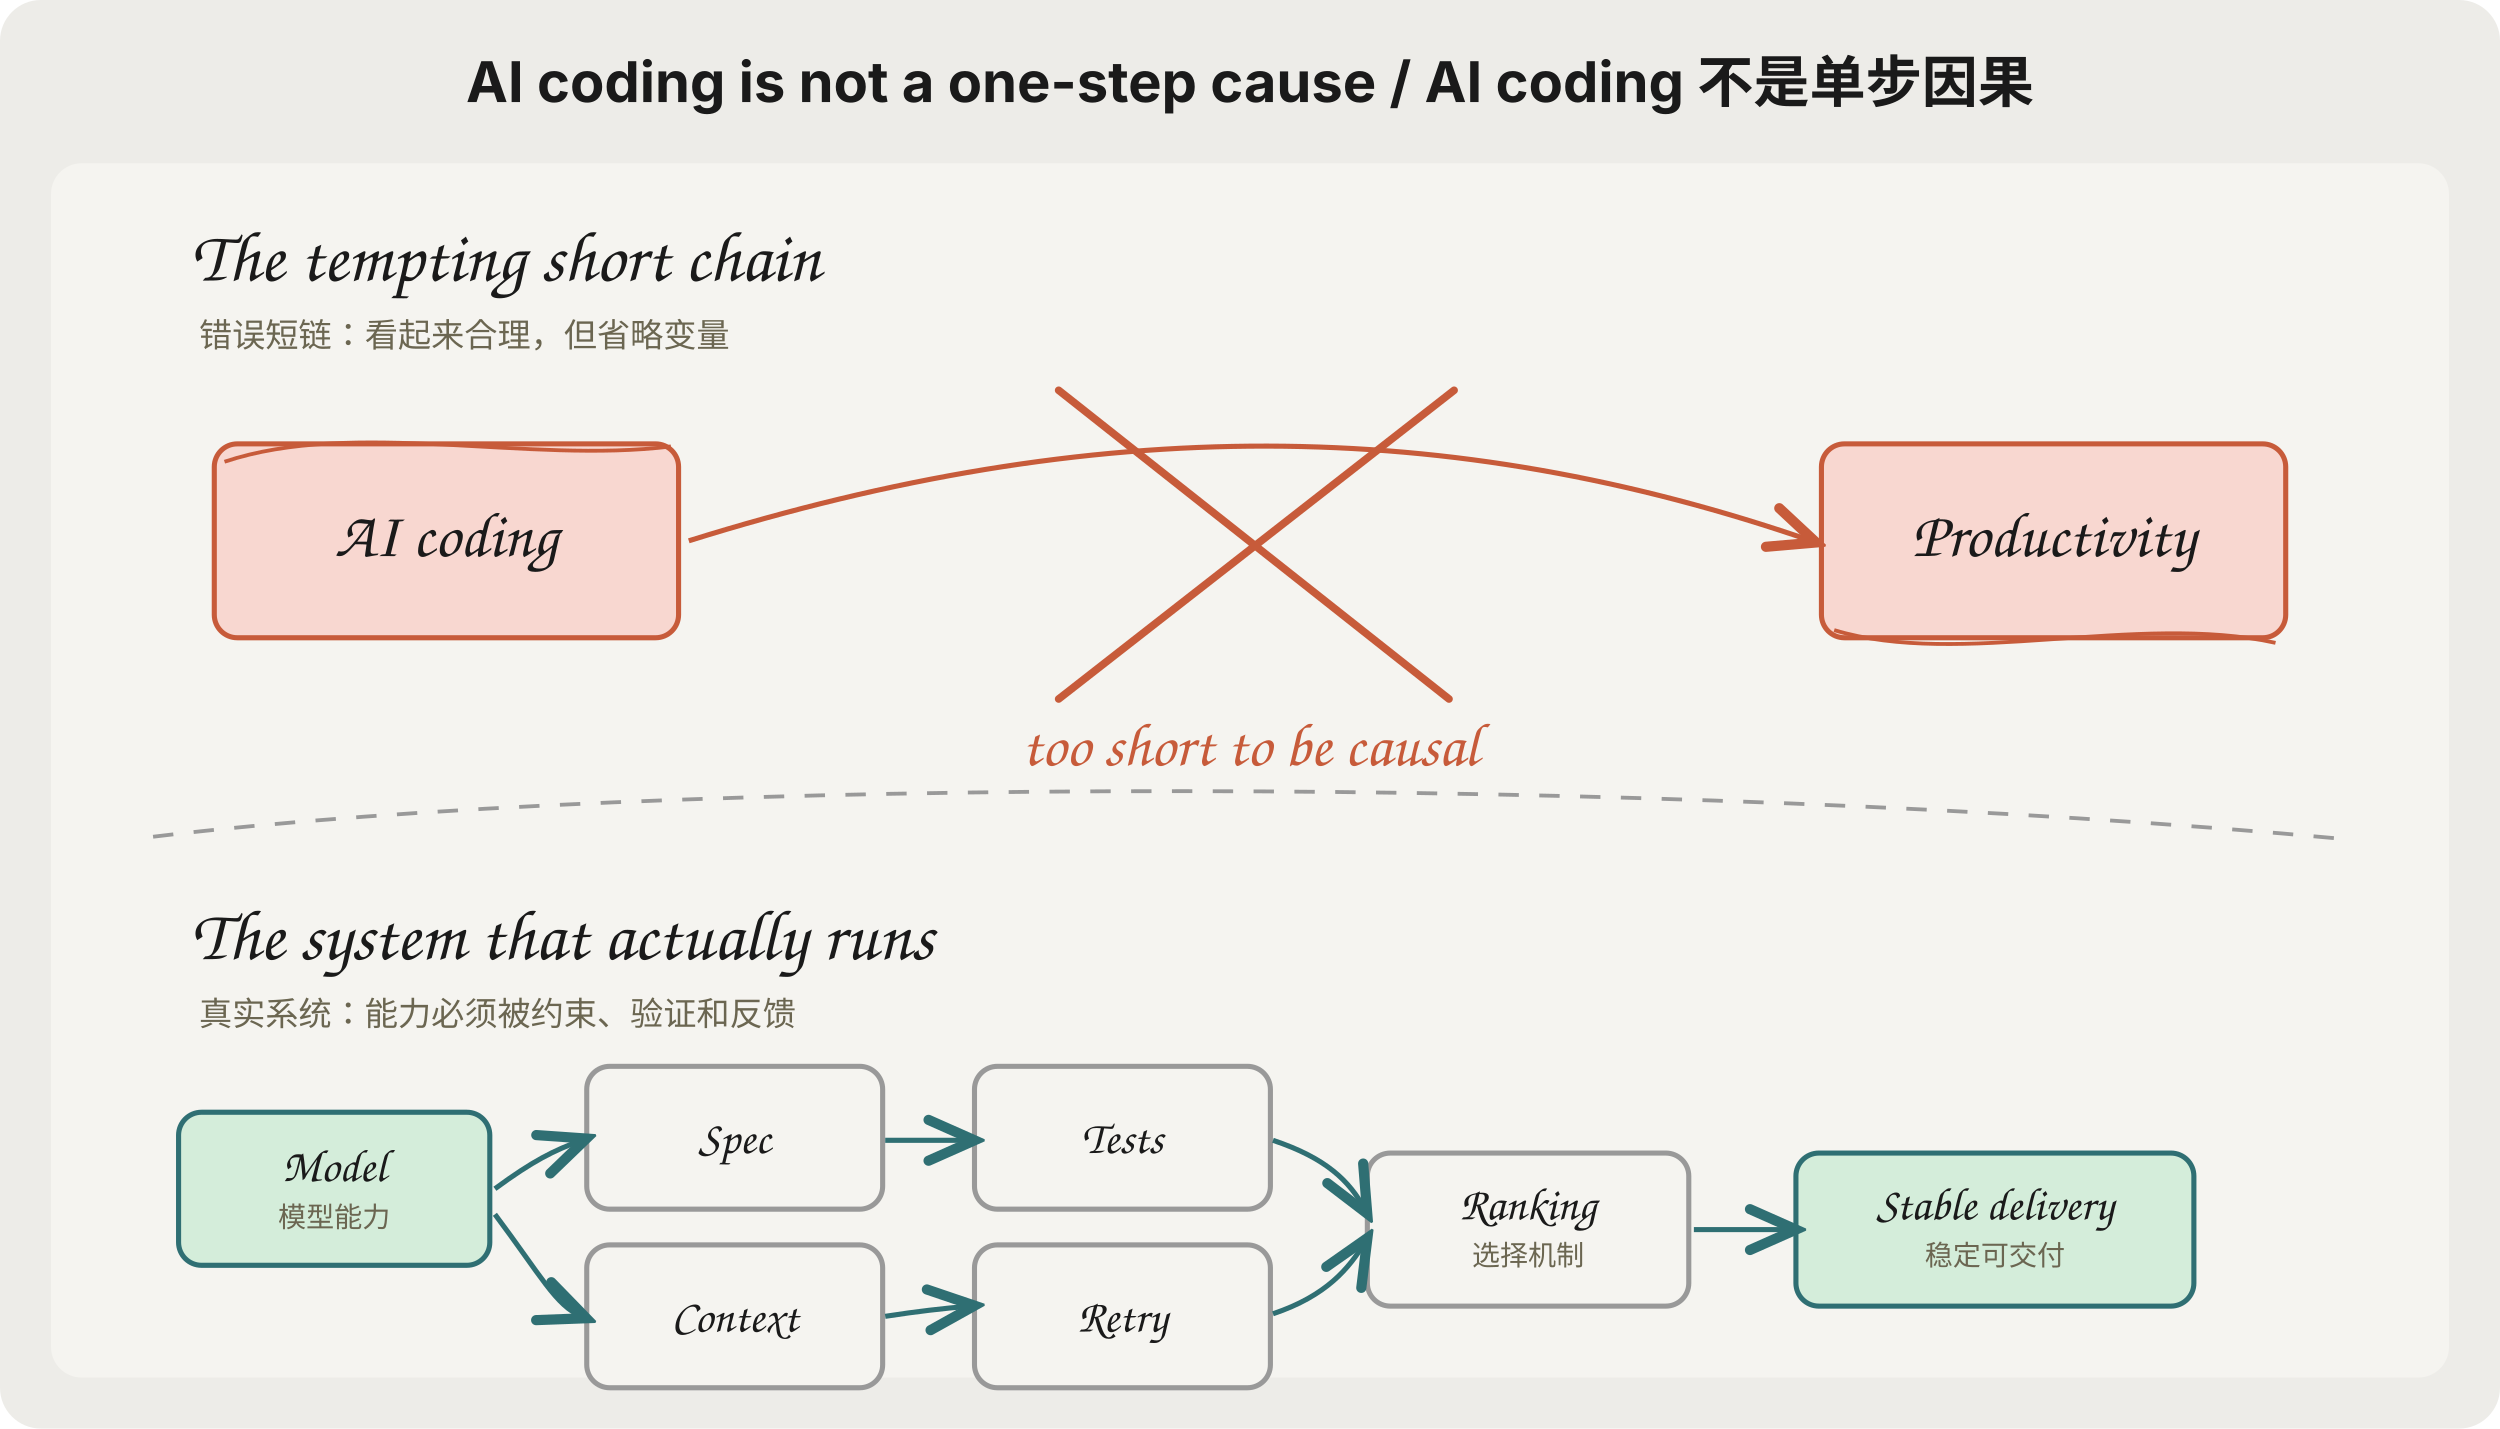
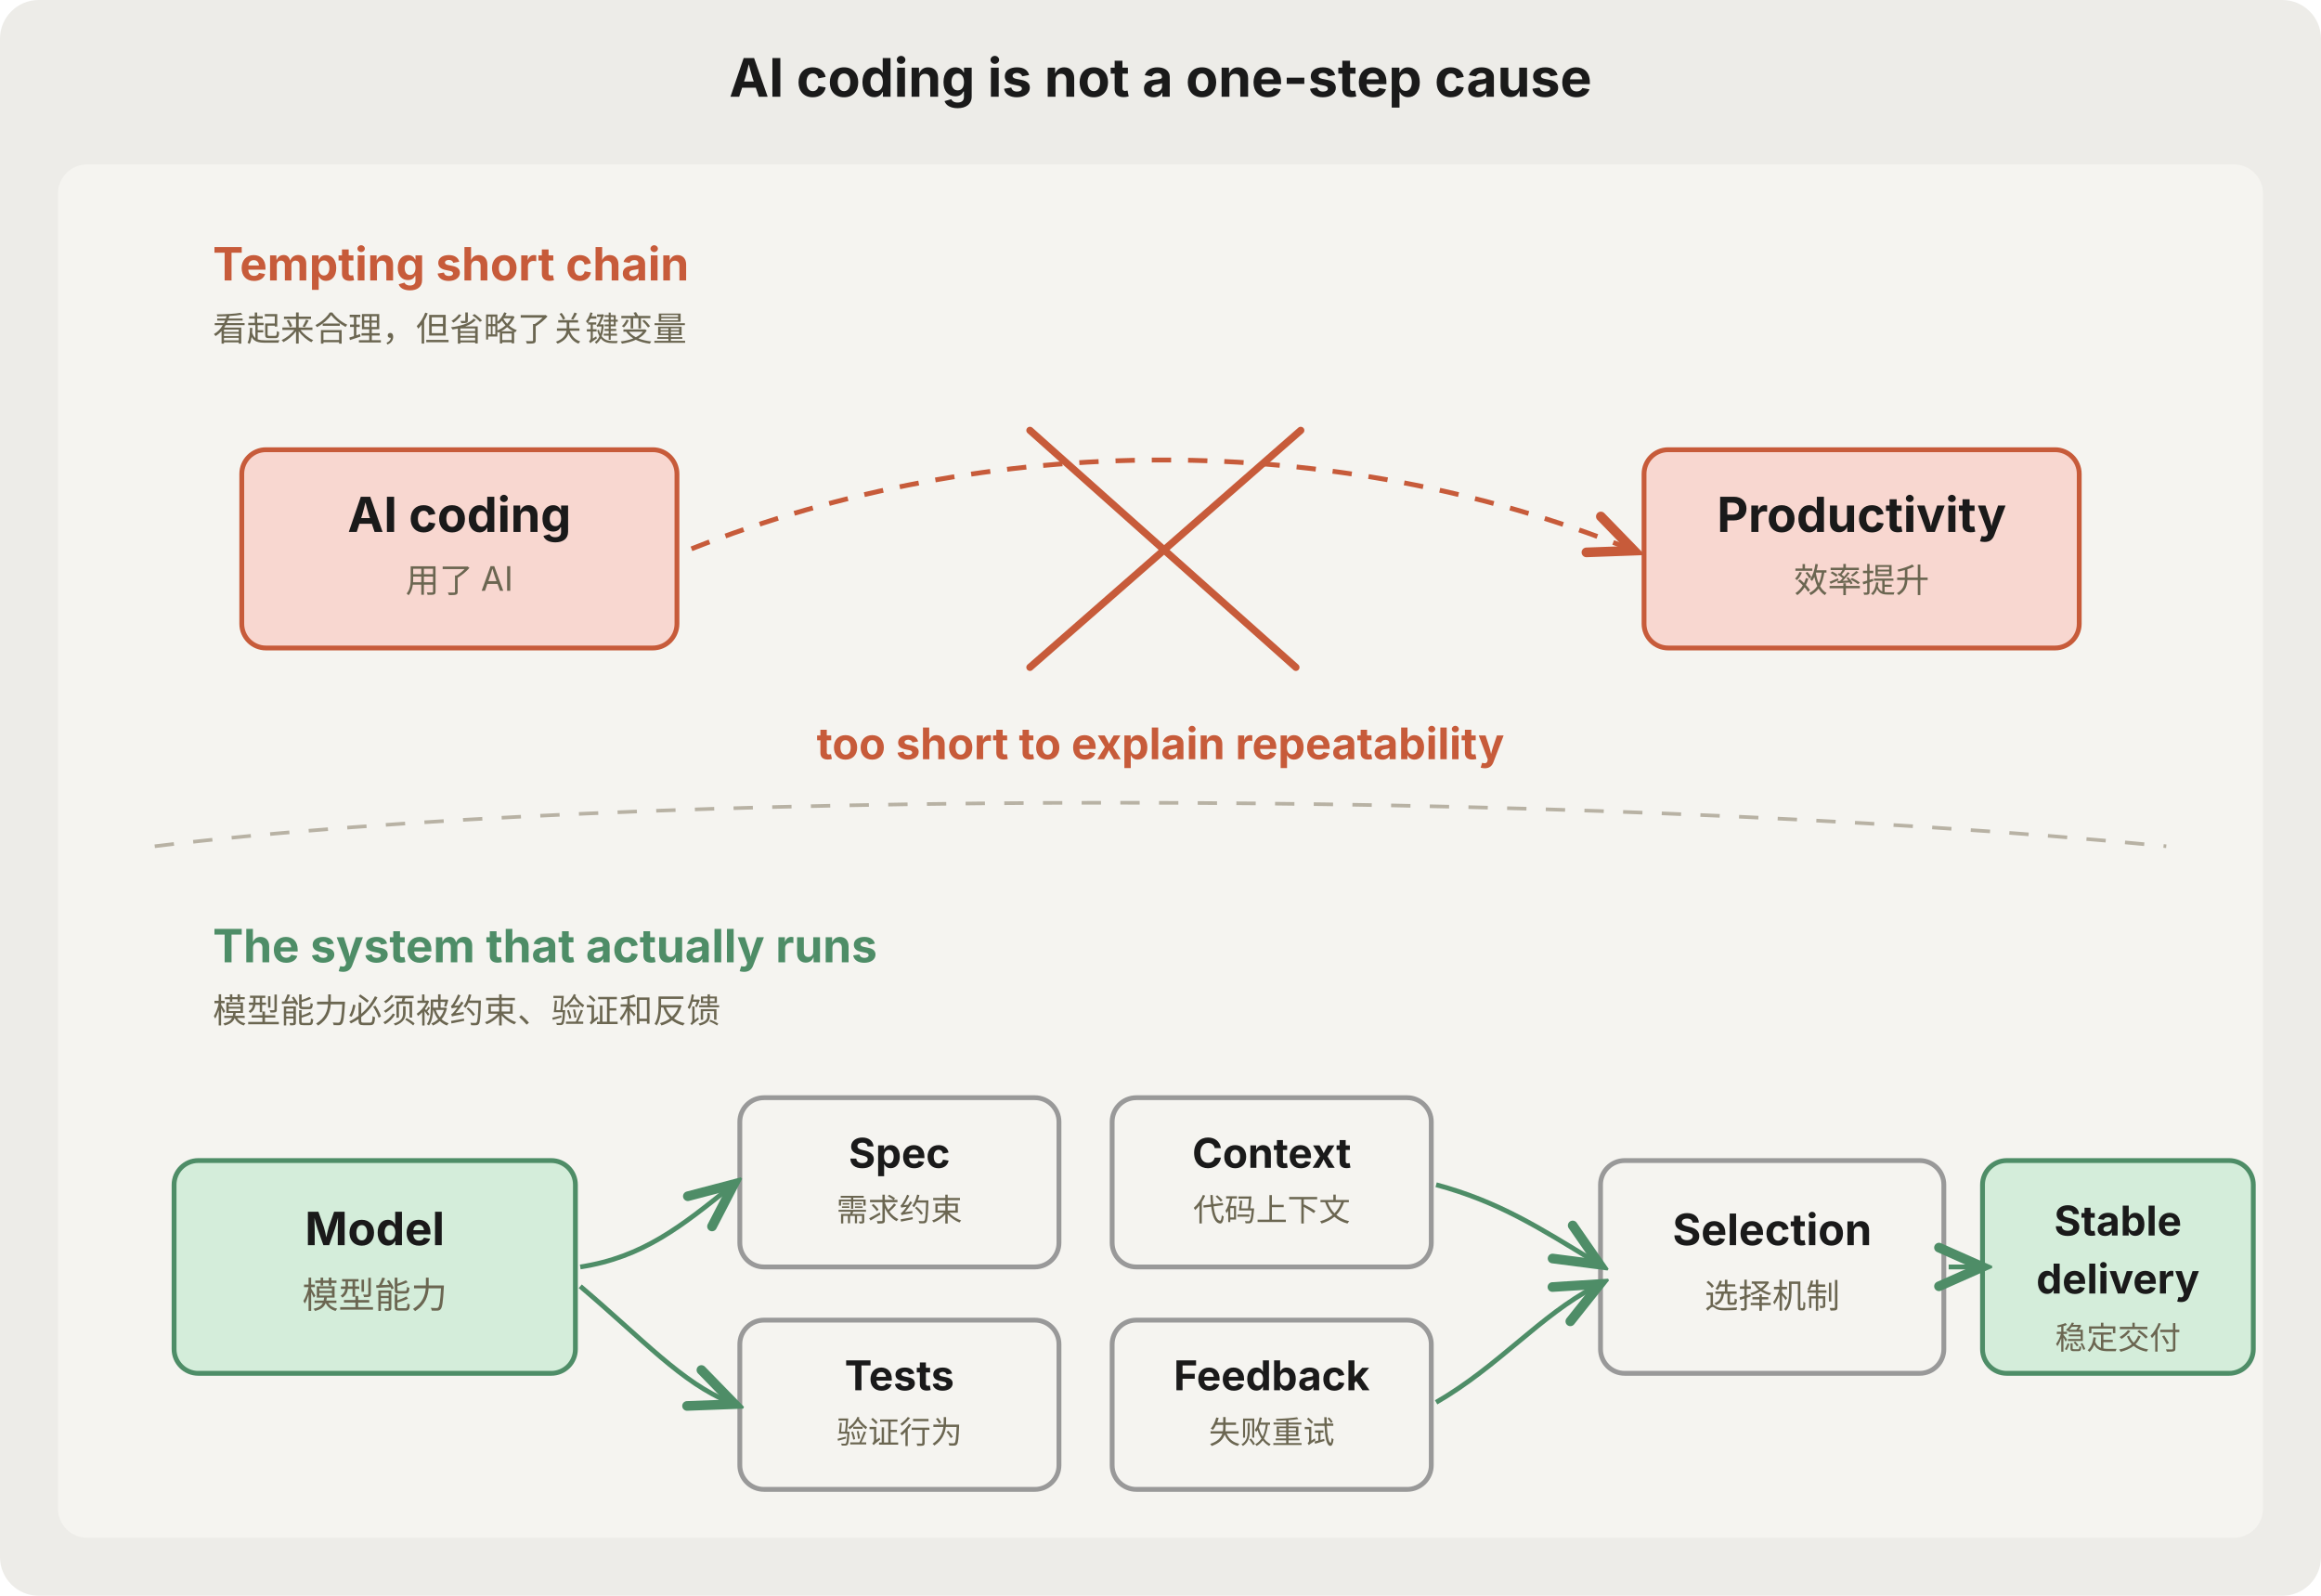
- <svg xmlns="http://www.w3.org/2000/svg" width="980" height="560" viewBox="0 0 980 560" role="img" aria-labelledby="title desc">
+ <svg xmlns="http://www.w3.org/2000/svg" width="960" height="660" viewBox="0 0 960 660" role="img" aria-labelledby="title desc">
  <defs>
-     <marker id="arrow-warn" markerWidth="12" markerHeight="10" refX="9" refY="5" orient="auto">
+     <marker id="arrow-red" markerWidth="12" markerHeight="10" refX="9" refY="5" orient="auto">
      <path d="M1,1 L10,5 L1,9" fill="none" stroke="#C75B3A" stroke-width="2" stroke-linecap="round" />
    </marker>
    <marker id="arrow-green" markerWidth="12" markerHeight="10" refX="9" refY="5" orient="auto">
-       <path d="M1,1 L10,5 L1,9" fill="none" stroke="#2F6F73" stroke-width="2" stroke-linecap="round" />
+       <path d="M1,1 L10,5 L1,9" fill="none" stroke="#4E8D67" stroke-width="2" stroke-linecap="round" />
    </marker>
  </defs>
-   <rect width="980" height="560" rx="16" fill="#EDECE8" />
-   <rect x="20" y="64" width="940" height="476" rx="12" fill="#F5F4F0" />
-   <text x="490" y="40" text-anchor="middle" font-family="system-ui, -apple-system, sans-serif" font-size="22" font-weight="700" fill="#1A1A1A">AI coding is not a one-step cause / AI coding 不是单步因果</text>
-   <text x="75" y="110" font-family="'Kaiti SC','STKaiti','Bradley Hand',cursive" font-size="28" fill="#1A1A1A">The tempting short chain</text>
-   <text x="78" y="136" font-family="system-ui, -apple-system, sans-serif" font-size="13" fill="#6B6651">错误短链：看起来合理，但省略变量</text>
-   <rect x="84" y="174" width="182" height="76" rx="9" fill="#F8D7D0" stroke="#C75B3A" stroke-width="2" />
-   <path d="M88 181 C139 164 207 182 263 175" fill="none" stroke="#C75B3A" stroke-width="1.5" />
-   <text x="175" y="218" text-anchor="middle" font-family="'Kaiti SC','STKaiti','Bradley Hand',cursive" font-size="25" fill="#1A1A1A">AI coding</text>
-   <rect x="714" y="174" width="182" height="76" rx="9" fill="#F8D7D0" stroke="#C75B3A" stroke-width="2" />
-   <path d="M719 247 C768 262 838 240 892 252" fill="none" stroke="#C75B3A" stroke-width="1.5" />
-   <text x="805" y="218" text-anchor="middle" font-family="'Kaiti SC','STKaiti','Bradley Hand',cursive" font-size="25" fill="#1A1A1A">Productivity</text>
-   <path d="M270 212 C430 162 568 163 710 212" fill="none" stroke="#C75B3A" stroke-width="2" marker-end="url(#arrow-warn)" />
-   <path d="M415 153 L568 274 M570 153 L415 274" fill="none" stroke="#C75B3A" stroke-width="3" stroke-linecap="round" />
-   <text x="490" y="300" text-anchor="middle" font-family="'Kaiti SC','STKaiti','Bradley Hand',cursive" font-size="24" fill="#C75B3A">too short to be causal</text>
-   <path d="M60 328 C258 304 654 304 920 329" fill="none" stroke="#999" stroke-width="1.5" stroke-dasharray="8 8" />
-   <text x="75" y="376" font-family="'Kaiti SC','STKaiti','Bradley Hand',cursive" font-size="28" fill="#1A1A1A">The system that actually runs</text>
-   <text x="78" y="402" font-family="system-ui, -apple-system, sans-serif" font-size="13" fill="#6B6651">真实系统：能力必须被约束、验证和反馈</text>
-   <rect x="70" y="436" width="122" height="60" rx="9" fill="#D4EDDA" stroke="#2F6F73" stroke-width="2" />
-   <text x="131" y="463" text-anchor="middle" font-family="'Kaiti SC','STKaiti','Bradley Hand',cursive" font-size="18" fill="#1A1A1A">Model</text>
-   <text x="131" y="481" text-anchor="middle" font-family="system-ui, -apple-system, sans-serif" font-size="11" fill="#6B6651">模型能力</text>
-   <rect x="230" y="418" width="116" height="56" rx="9" fill="#F5F4F0" stroke="#999" stroke-width="2" />
-   <text x="288" y="452" text-anchor="middle" font-family="'Kaiti SC','STKaiti','Bradley Hand',cursive" font-size="18" fill="#1A1A1A">Spec</text>
-   <rect x="230" y="488" width="116" height="56" rx="9" fill="#F5F4F0" stroke="#999" stroke-width="2" />
-   <text x="288" y="522" text-anchor="middle" font-family="'Kaiti SC','STKaiti','Bradley Hand',cursive" font-size="18" fill="#1A1A1A">Context</text>
-   <rect x="382" y="418" width="116" height="56" rx="9" fill="#F5F4F0" stroke="#999" stroke-width="2" />
-   <text x="440" y="452" text-anchor="middle" font-family="'Kaiti SC','STKaiti','Bradley Hand',cursive" font-size="18" fill="#1A1A1A">Tests</text>
-   <rect x="382" y="488" width="116" height="56" rx="9" fill="#F5F4F0" stroke="#999" stroke-width="2" />
-   <text x="440" y="522" text-anchor="middle" font-family="'Kaiti SC','STKaiti','Bradley Hand',cursive" font-size="18" fill="#1A1A1A">Retry</text>
-   <rect x="536" y="452" width="126" height="60" rx="9" fill="#F5F4F0" stroke="#999" stroke-width="2" />
-   <text x="599" y="478" text-anchor="middle" font-family="'Kaiti SC','STKaiti','Bradley Hand',cursive" font-size="18" fill="#1A1A1A">Ranking</text>
-   <text x="599" y="496" text-anchor="middle" font-family="system-ui, -apple-system, sans-serif" font-size="11" fill="#6B6651">选择机制</text>
-   <rect x="704" y="452" width="156" height="60" rx="9" fill="#D4EDDA" stroke="#2F6F73" stroke-width="2" />
-   <text x="782" y="478" text-anchor="middle" font-family="'Kaiti SC','STKaiti','Bradley Hand',cursive" font-size="18" fill="#1A1A1A">Stable delivery</text>
-   <text x="782" y="496" text-anchor="middle" font-family="system-ui, -apple-system, sans-serif" font-size="11" fill="#6B6651">稳定可交付</text>
-   <path d="M194 466 C209 455 217 451 228 447" fill="none" stroke="#2F6F73" stroke-width="2" marker-end="url(#arrow-green)" />
-   <path d="M194 476 C212 500 218 512 228 516" fill="none" stroke="#2F6F73" stroke-width="2" marker-end="url(#arrow-green)" />
-   <path d="M347 447 C360 447 369 447 380 447" fill="none" stroke="#2F6F73" stroke-width="2" marker-end="url(#arrow-green)" />
-   <path d="M347 516 C360 514 369 513 380 512" fill="none" stroke="#2F6F73" stroke-width="2" marker-end="url(#arrow-green)" />
-   <path d="M499 447 C520 454 529 463 535 474" fill="none" stroke="#2F6F73" stroke-width="2" marker-end="url(#arrow-green)" />
-   <path d="M499 515 C520 508 529 497 535 487" fill="none" stroke="#2F6F73" stroke-width="2" marker-end="url(#arrow-green)" />
-   <path d="M664 482 C681 482 690 482 702 482" fill="none" stroke="#2F6F73" stroke-width="2" marker-end="url(#arrow-green)" />
+   <rect width="960" height="660" rx="16" fill="#EDECE8" />
+   <rect x="24" y="68" width="912" height="568" rx="12" fill="#F5F4F0" />
+   <text x="480" y="40" text-anchor="middle" font-family="system-ui, -apple-system, sans-serif" font-size="22" font-weight="700" fill="#1A1A1A">AI coding is not a one-step cause</text>
+   <text x="88" y="116" font-family="system-ui, -apple-system, sans-serif" font-size="19" font-weight="700" fill="#C75B3A">Tempting short chain</text>
+   <text x="88" y="141" font-family="system-ui, -apple-system, sans-serif" font-size="14" fill="#6B6651">看起来合理，但省略了关键变量</text>
+   <rect x="100" y="186" width="180" height="82" rx="10" fill="#F8D7D0" stroke="#C75B3A" stroke-width="2" />
+   <text x="190" y="220" text-anchor="middle" font-family="system-ui, -apple-system, sans-serif" font-size="20" font-weight="700" fill="#1A1A1A">AI coding</text>
+   <text x="190" y="245" text-anchor="middle" font-family="system-ui, -apple-system, sans-serif" font-size="14" fill="#6B6651">用了 AI</text>
+   <rect x="680" y="186" width="180" height="82" rx="10" fill="#F8D7D0" stroke="#C75B3A" stroke-width="2" />
+   <text x="770" y="220" text-anchor="middle" font-family="system-ui, -apple-system, sans-serif" font-size="20" font-weight="700" fill="#1A1A1A">Productivity</text>
+   <text x="770" y="245" text-anchor="middle" font-family="system-ui, -apple-system, sans-serif" font-size="14" fill="#6B6651">效率提升</text>
+   <path d="M286 227 C410 178 552 178 674 227" fill="none" stroke="#C75B3A" stroke-width="2" stroke-dasharray="8 7" marker-end="url(#arrow-red)" />
+   <path d="M426 178 L536 276 M538 178 L426 276" fill="none" stroke="#C75B3A" stroke-width="3" stroke-linecap="round" />
+   <text x="480" y="314" text-anchor="middle" font-family="system-ui, -apple-system, sans-serif" font-size="18" font-weight="700" fill="#C75B3A">too short to explain repeatability</text>
+   <path d="M64 350 C260 326 650 326 896 350" fill="none" stroke="#B8B2A4" stroke-width="1.5" stroke-dasharray="8 8" />
+   <text x="88" y="398" font-family="system-ui, -apple-system, sans-serif" font-size="19" font-weight="700" fill="#4E8D67">The system that actually runs</text>
+   <text x="88" y="423" font-family="system-ui, -apple-system, sans-serif" font-size="14" fill="#6B6651">模型能力必须被约束、验证和反馈</text>
+   <rect x="72" y="480" width="166" height="88" rx="10" fill="#D4EDDA" stroke="#4E8D67" stroke-width="2" />
+   <text x="155" y="515" text-anchor="middle" font-family="system-ui, -apple-system, sans-serif" font-size="19" font-weight="700" fill="#1A1A1A">Model</text>
+   <text x="155" y="541" text-anchor="middle" font-family="system-ui, -apple-system, sans-serif" font-size="15" fill="#6B6651">模型能力</text>
+   <rect x="306" y="454" width="132" height="70" rx="10" fill="#F5F4F0" stroke="#999" stroke-width="2" />
+   <text x="372" y="483" text-anchor="middle" font-family="system-ui, -apple-system, sans-serif" font-size="17" font-weight="700" fill="#1A1A1A">Spec</text>
+   <text x="372" y="505" text-anchor="middle" font-family="system-ui, -apple-system, sans-serif" font-size="13" fill="#6B6651">需求约束</text>
+   <rect x="460" y="454" width="132" height="70" rx="10" fill="#F5F4F0" stroke="#999" stroke-width="2" />
+   <text x="526" y="483" text-anchor="middle" font-family="system-ui, -apple-system, sans-serif" font-size="17" font-weight="700" fill="#1A1A1A">Context</text>
+   <text x="526" y="505" text-anchor="middle" font-family="system-ui, -apple-system, sans-serif" font-size="13" fill="#6B6651">代码上下文</text>
+   <rect x="306" y="546" width="132" height="70" rx="10" fill="#F5F4F0" stroke="#999" stroke-width="2" />
+   <text x="372" y="575" text-anchor="middle" font-family="system-ui, -apple-system, sans-serif" font-size="17" font-weight="700" fill="#1A1A1A">Tests</text>
+   <text x="372" y="597" text-anchor="middle" font-family="system-ui, -apple-system, sans-serif" font-size="13" fill="#6B6651">验证行为</text>
+   <rect x="460" y="546" width="132" height="70" rx="10" fill="#F5F4F0" stroke="#999" stroke-width="2" />
+   <text x="526" y="575" text-anchor="middle" font-family="system-ui, -apple-system, sans-serif" font-size="17" font-weight="700" fill="#1A1A1A">Feedback</text>
+   <text x="526" y="597" text-anchor="middle" font-family="system-ui, -apple-system, sans-serif" font-size="13" fill="#6B6651">失败重试</text>
+   <rect x="662" y="480" width="142" height="88" rx="10" fill="#F5F4F0" stroke="#999" stroke-width="2" />
+   <text x="733" y="515" text-anchor="middle" font-family="system-ui, -apple-system, sans-serif" font-size="18" font-weight="700" fill="#1A1A1A">Selection</text>
+   <text x="733" y="541" text-anchor="middle" font-family="system-ui, -apple-system, sans-serif" font-size="14" fill="#6B6651">选择机制</text>
+   <rect x="820" y="480" width="112" height="88" rx="10" fill="#D4EDDA" stroke="#4E8D67" stroke-width="2" />
+   <text x="876" y="511" text-anchor="middle" font-family="system-ui, -apple-system, sans-serif" font-size="17" font-weight="700" fill="#1A1A1A">Stable</text>
+   <text x="876" y="535" text-anchor="middle" font-family="system-ui, -apple-system, sans-serif" font-size="17" font-weight="700" fill="#1A1A1A">delivery</text>
+   <text x="876" y="558" text-anchor="middle" font-family="system-ui, -apple-system, sans-serif" font-size="13" fill="#6B6651">稳定交付</text>
+   <path d="M240 524 C266 520 282 507 302 491" fill="none" stroke="#4E8D67" stroke-width="2" marker-end="url(#arrow-green)" />
+   <path d="M240 532 C266 554 282 572 302 580" fill="none" stroke="#4E8D67" stroke-width="2" marker-end="url(#arrow-green)" />
+   <path d="M594 490 C620 497 637 508 660 522" fill="none" stroke="#4E8D67" stroke-width="2" marker-end="url(#arrow-green)" />
+   <path d="M594 580 C620 565 637 544 660 532" fill="none" stroke="#4E8D67" stroke-width="2" marker-end="url(#arrow-green)" />
+   <path d="M806 524 C812 524 814 524 818 524" fill="none" stroke="#4E8D67" stroke-width="2" marker-end="url(#arrow-green)" />
</svg>
